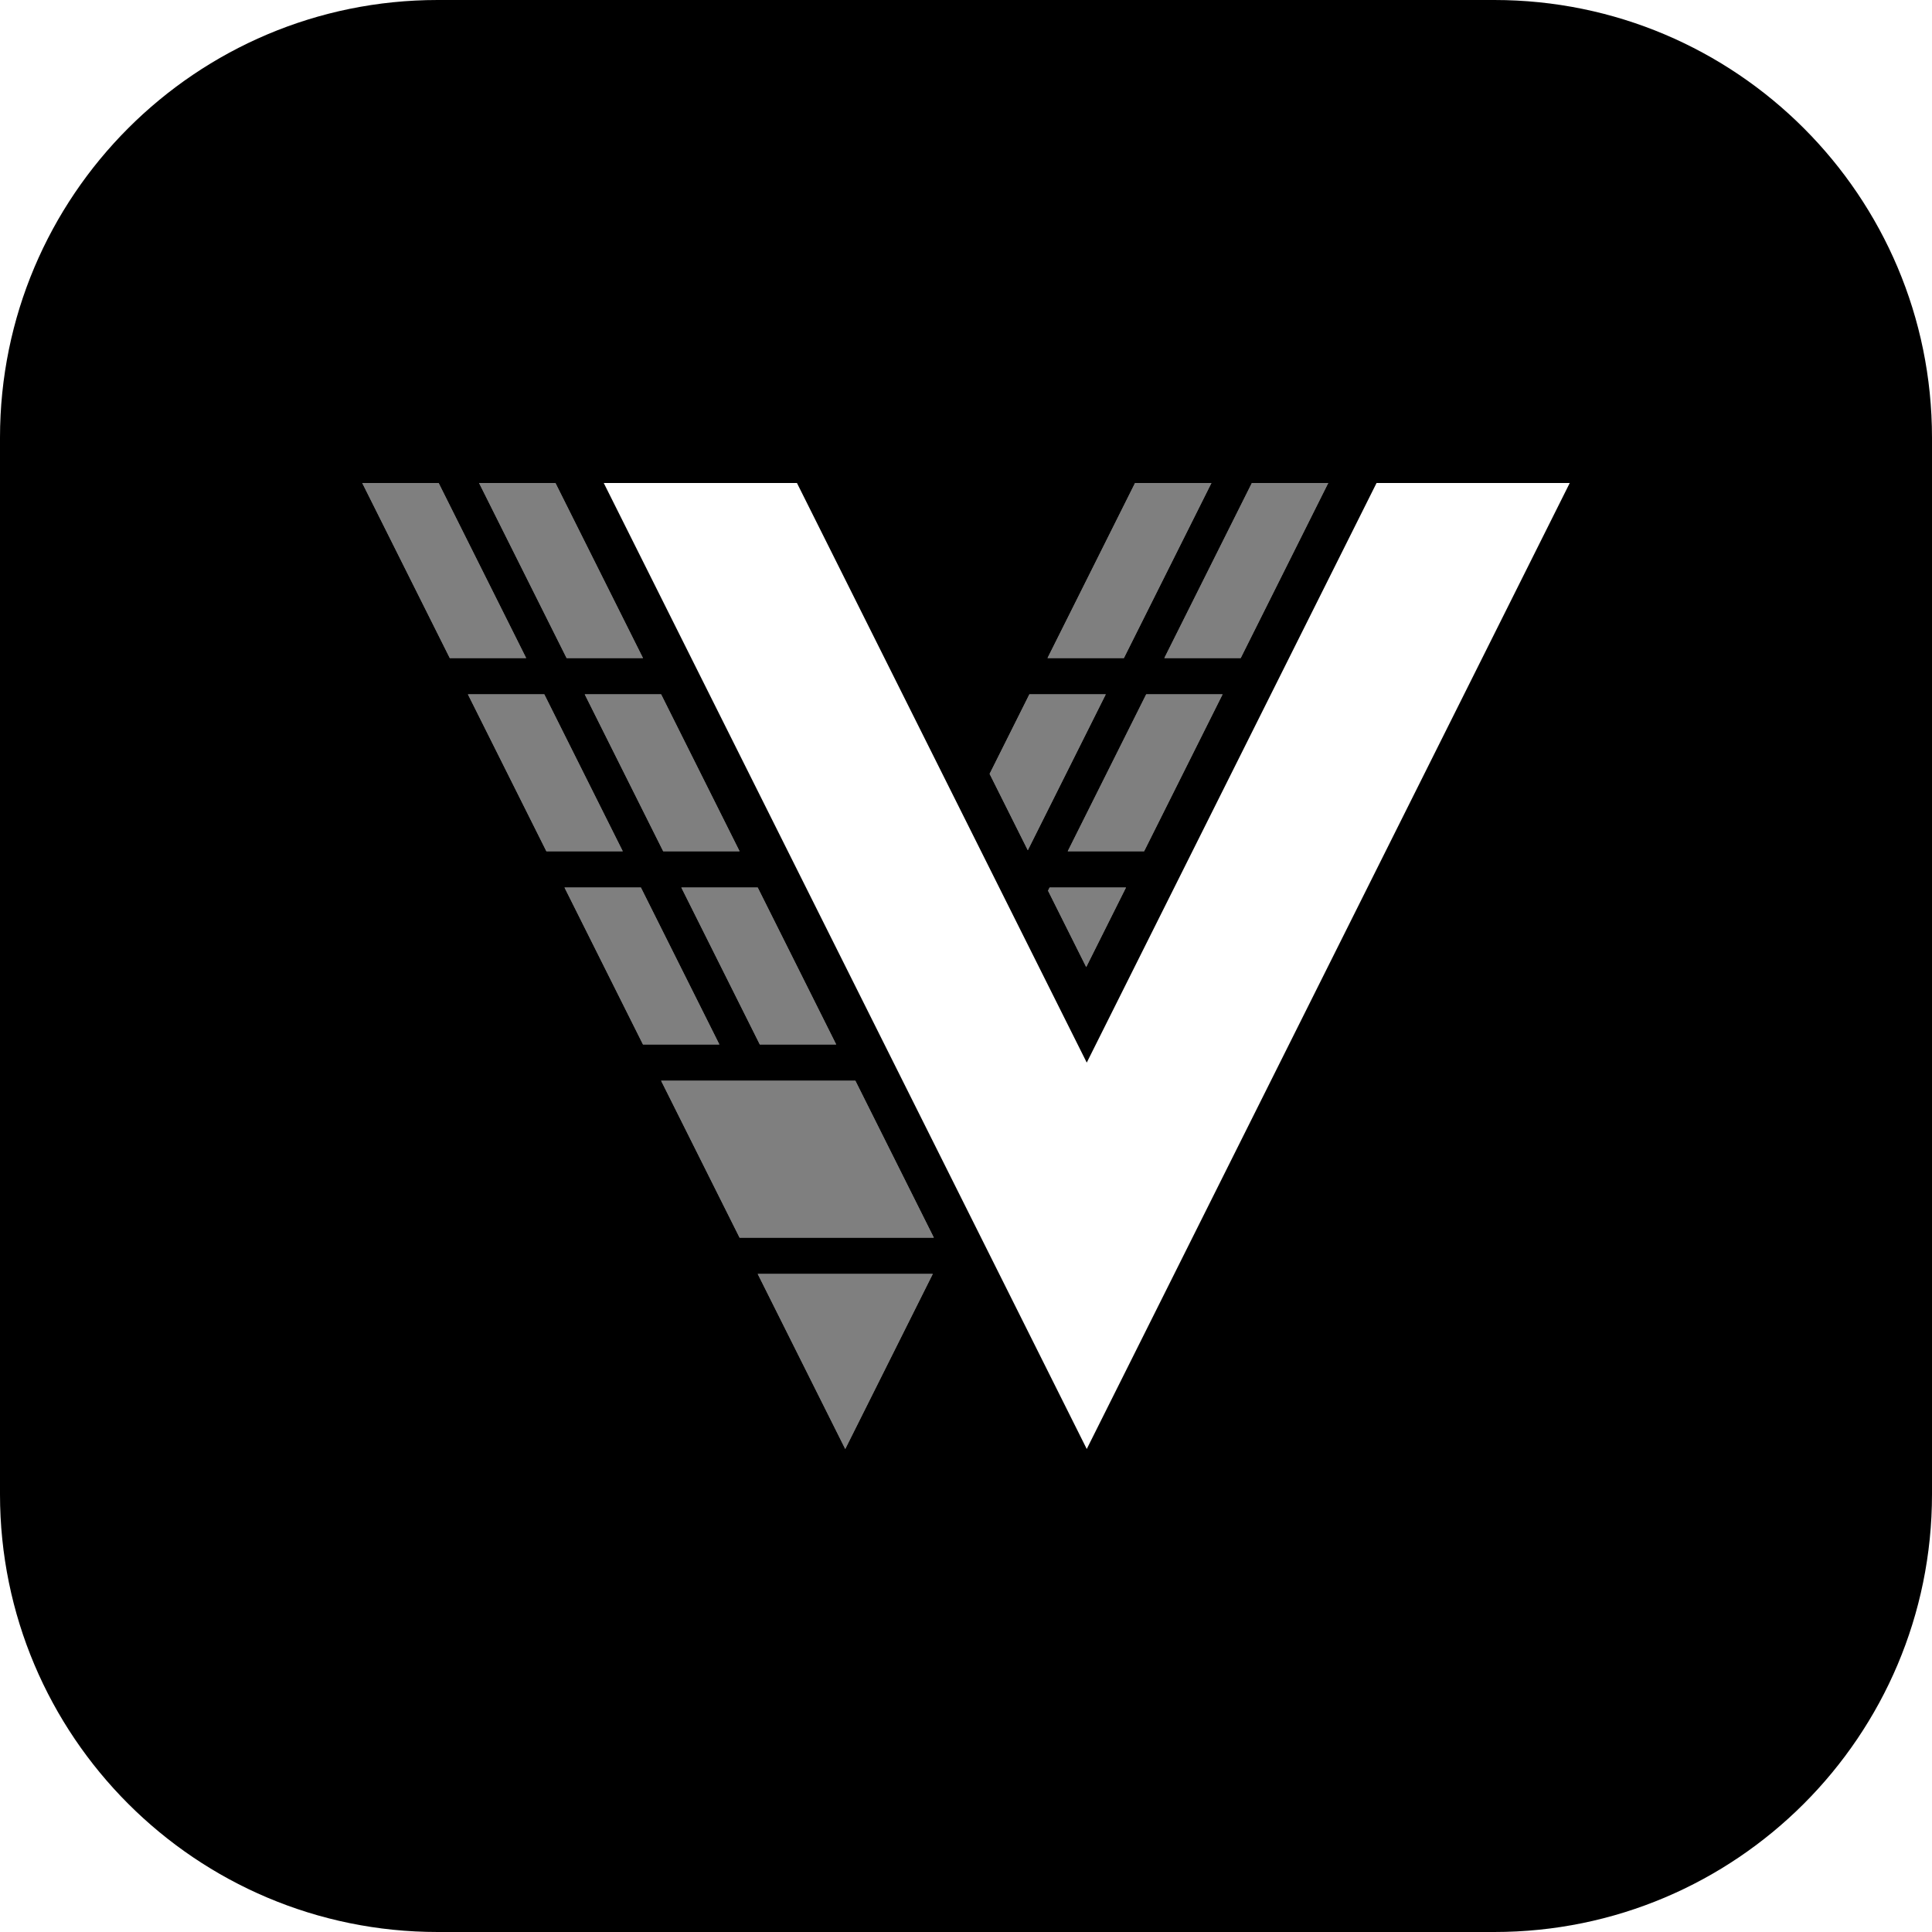
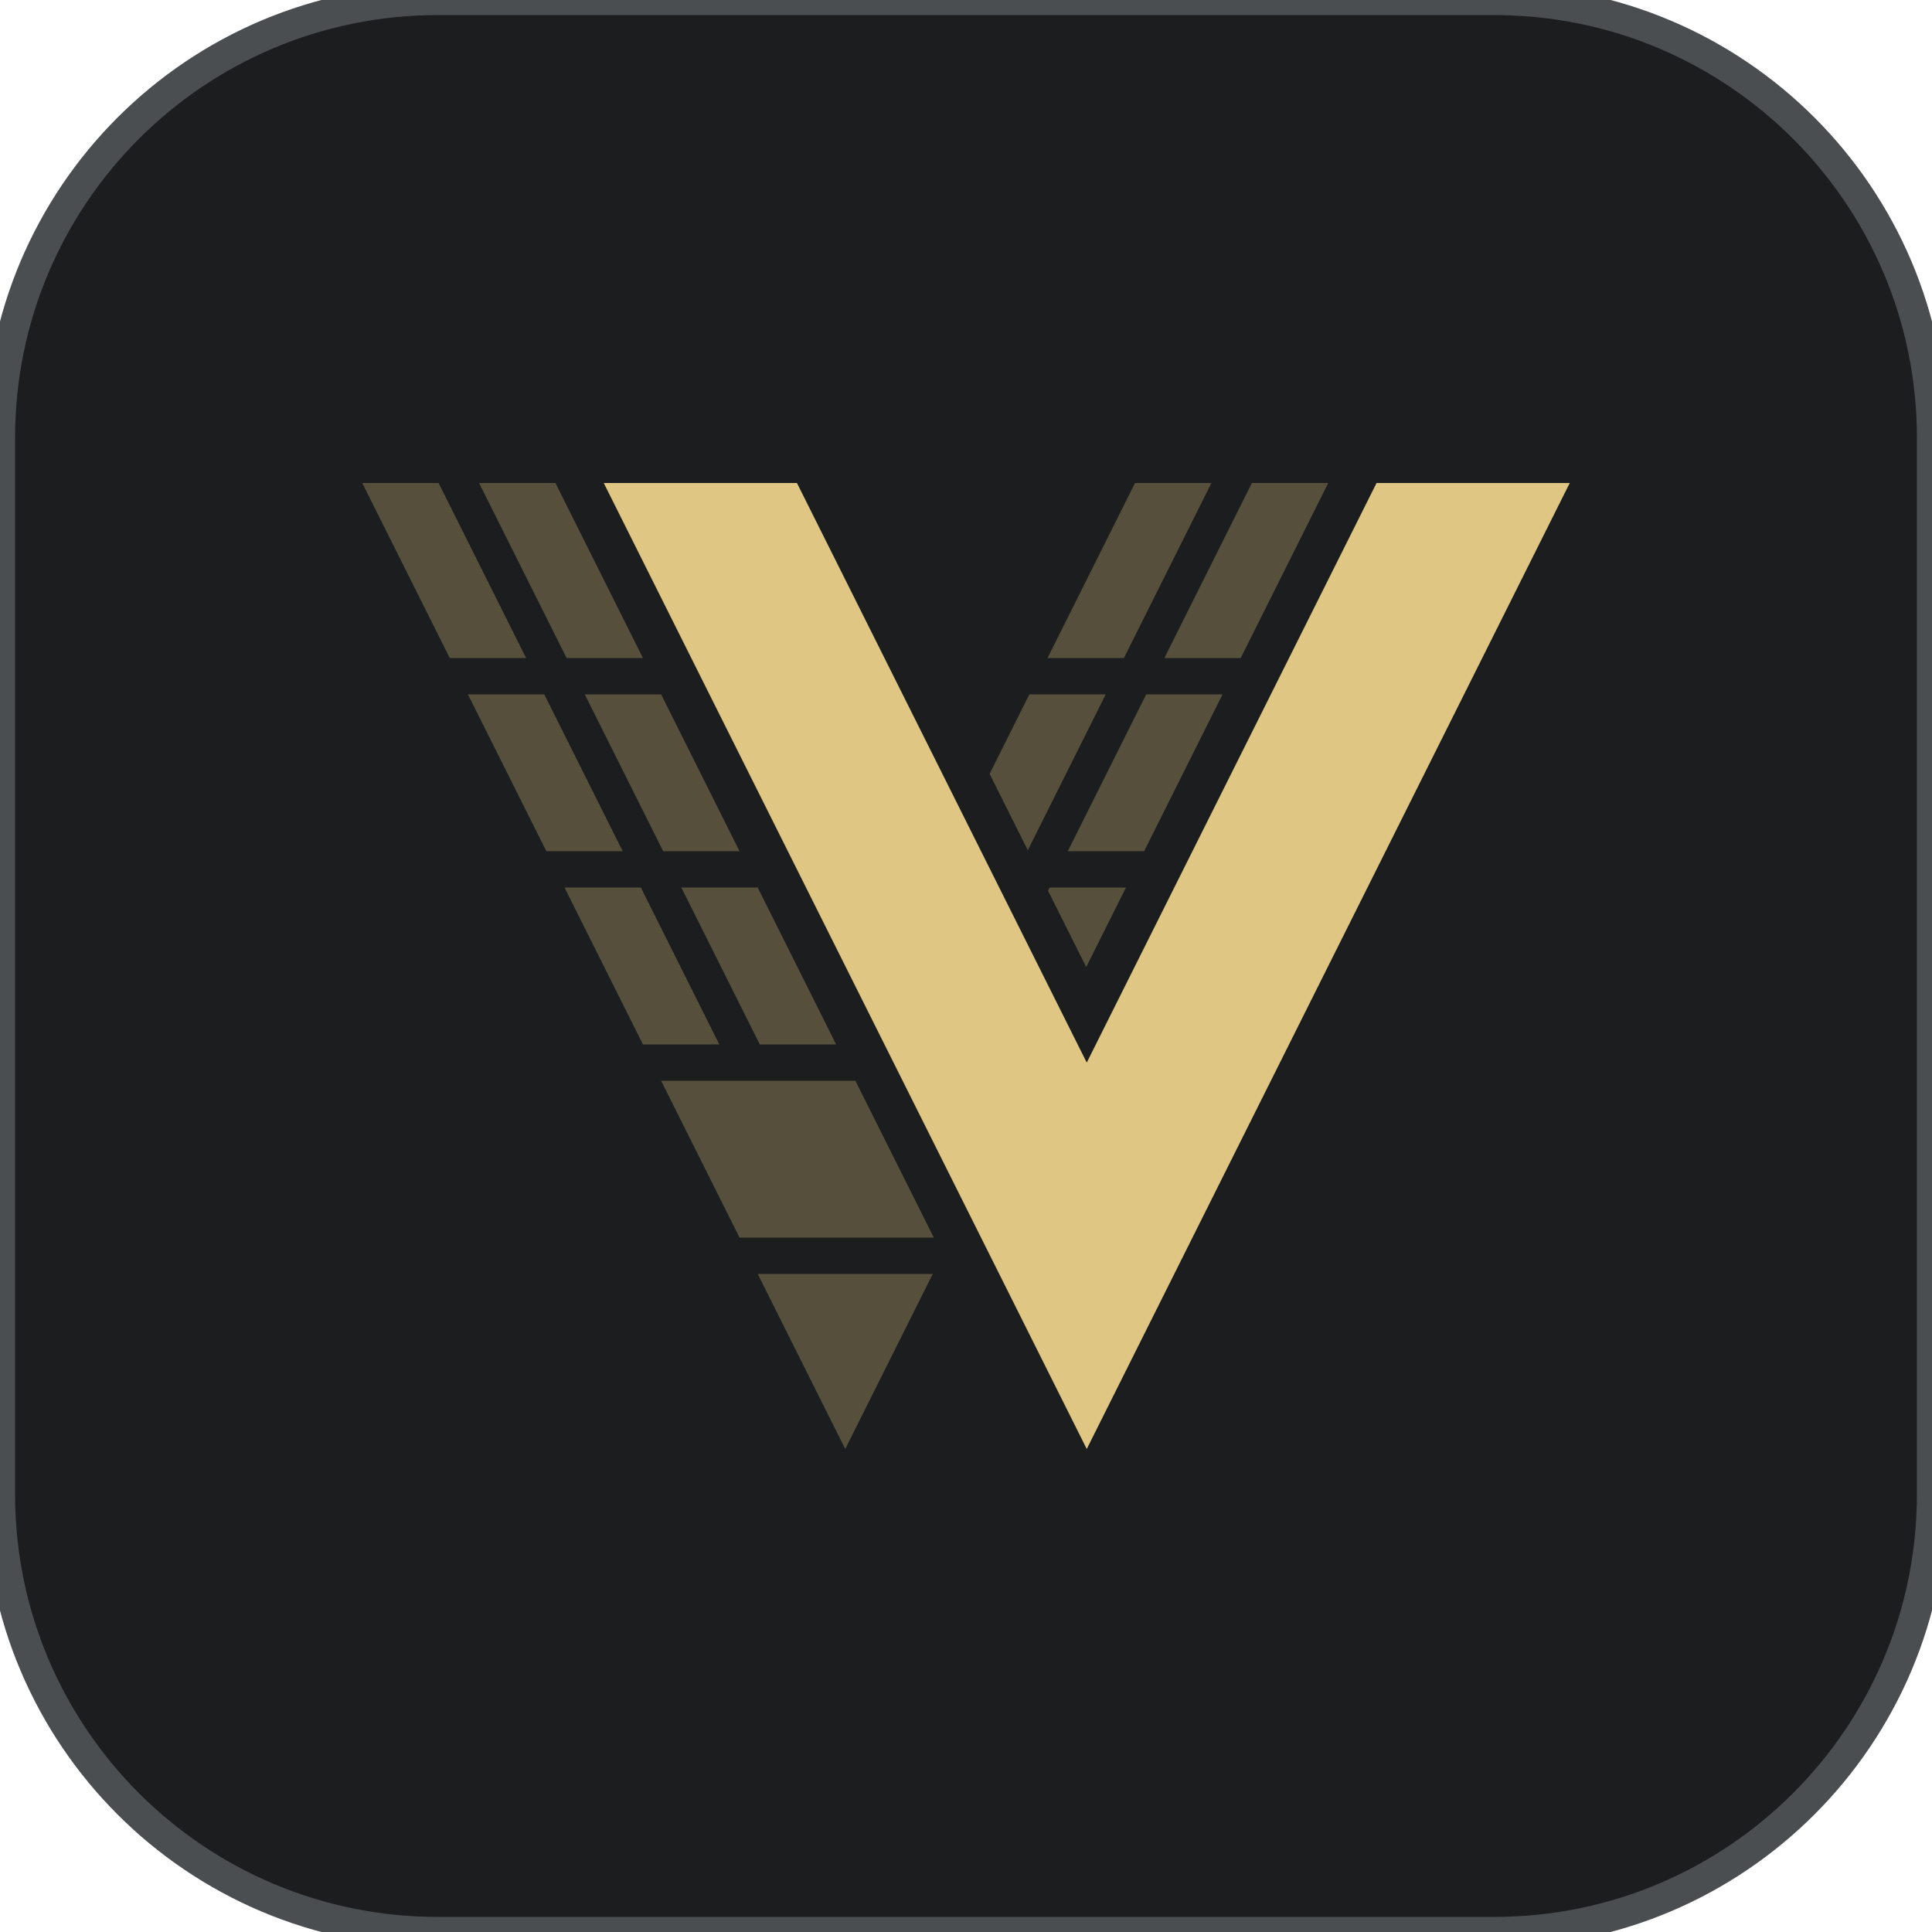
<svg xmlns="http://www.w3.org/2000/svg" viewBox="0 0 256 256">
-   <path fill="currentColor" fill-rule="evenodd" d="M58 0H198A58 58 0 0 1 256 58V198A58 58 0 0 1 198 256H58A58 58 0 0 1 0 198V58A58 58 0 0 1 58 0ZM80 64 144 192 208 64 182.4 64 144 140.8 105.6 64ZM123.6 168.8 100.4 168.8 112 192ZM113.34 143.2 87.6 143.2 98 164 123.74 164ZM100.4 117.6 90.28 117.6 100.68 138.4 110.8 138.4ZM87.6 92 77.48 92 87.88 112.8 98 112.8ZM73.6 64 63.48 64 75.08 87.2 85.2 87.2ZM48 64 59.6 87.2 69.72 87.2 58.12 64ZM72.4 112.8 82.52 112.8 72.12 92 62 92ZM85.2 138.4 95.32 138.4 84.92 117.6 74.8 117.6ZM165.88 64 154.28 87.2 164.4 87.2 176 64ZM150.4 64 138.8 87.2 148.92 87.2 160.52 64ZM131.13 102.54 136.19 112.66 146.52 92 136.4 92ZM143.93 128.14 149.2 117.6 139.08 117.6 138.87 118.02ZM162 92 151.88 92 141.48 112.8 151.6 112.8Z" />
-   <path fill="currentColor" opacity=".5" d="M123.6 168.8 100.4 168.8 112 192ZM113.34 143.2 87.6 143.2 98 164 123.74 164ZM100.4 117.6 90.28 117.6 100.68 138.4 110.8 138.4ZM87.6 92 77.48 92 87.88 112.8 98 112.8ZM73.6 64 63.48 64 75.08 87.2 85.2 87.2ZM48 64 59.6 87.2 69.72 87.2 58.12 64ZM72.4 112.8 82.52 112.8 72.12 92 62 92ZM85.2 138.4 95.32 138.4 84.92 117.6 74.8 117.6ZM165.88 64 154.28 87.2 164.4 87.2 176 64ZM150.4 64 138.8 87.2 148.92 87.2 160.52 64ZM131.13 102.54 136.19 112.66 146.52 92 136.4 92ZM143.93 128.14 149.2 117.6 139.08 117.6 138.87 118.02ZM162 92 151.88 92 141.48 112.8 151.6 112.8Z" />
+   <path fill="#1b1d1e" stroke="#4a4e50" stroke-width="4" d="M58 0H198A58 58 0 0 1 256 58V198A58 58 0 0 1 198 256H58A58 58 0 0 1 0 198V58A58 58 0 0 1 58 0Z" />
+   <path fill="#dfc783" d="M80 64 144 192 208 64 182.4 64 144 140.8 105.6 64Z" />
+   <path fill="#dfc783" opacity=".3" d="M123.6 168.8 100.4 168.8 112 192ZM113.34 143.2 87.6 143.2 98 164 123.74 164ZM100.4 117.6 90.28 117.6 100.68 138.4 110.8 138.4ZM87.6 92 77.48 92 87.88 112.8 98 112.8ZM73.6 64 63.48 64 75.08 87.2 85.2 87.2ZM48 64 59.6 87.2 69.72 87.2 58.12 64ZM72.4 112.8 82.52 112.8 72.12 92 62 92ZM85.2 138.4 95.32 138.4 84.92 117.6 74.8 117.6ZM165.88 64 154.28 87.2 164.4 87.2 176 64ZM150.4 64 138.8 87.2 148.92 87.2 160.52 64ZM131.13 102.54 136.19 112.66 146.52 92 136.4 92ZM143.93 128.14 149.2 117.6 139.08 117.6 138.87 118.02ZM162 92 151.88 92 141.48 112.8 151.6 112.8Z" />
</svg>
